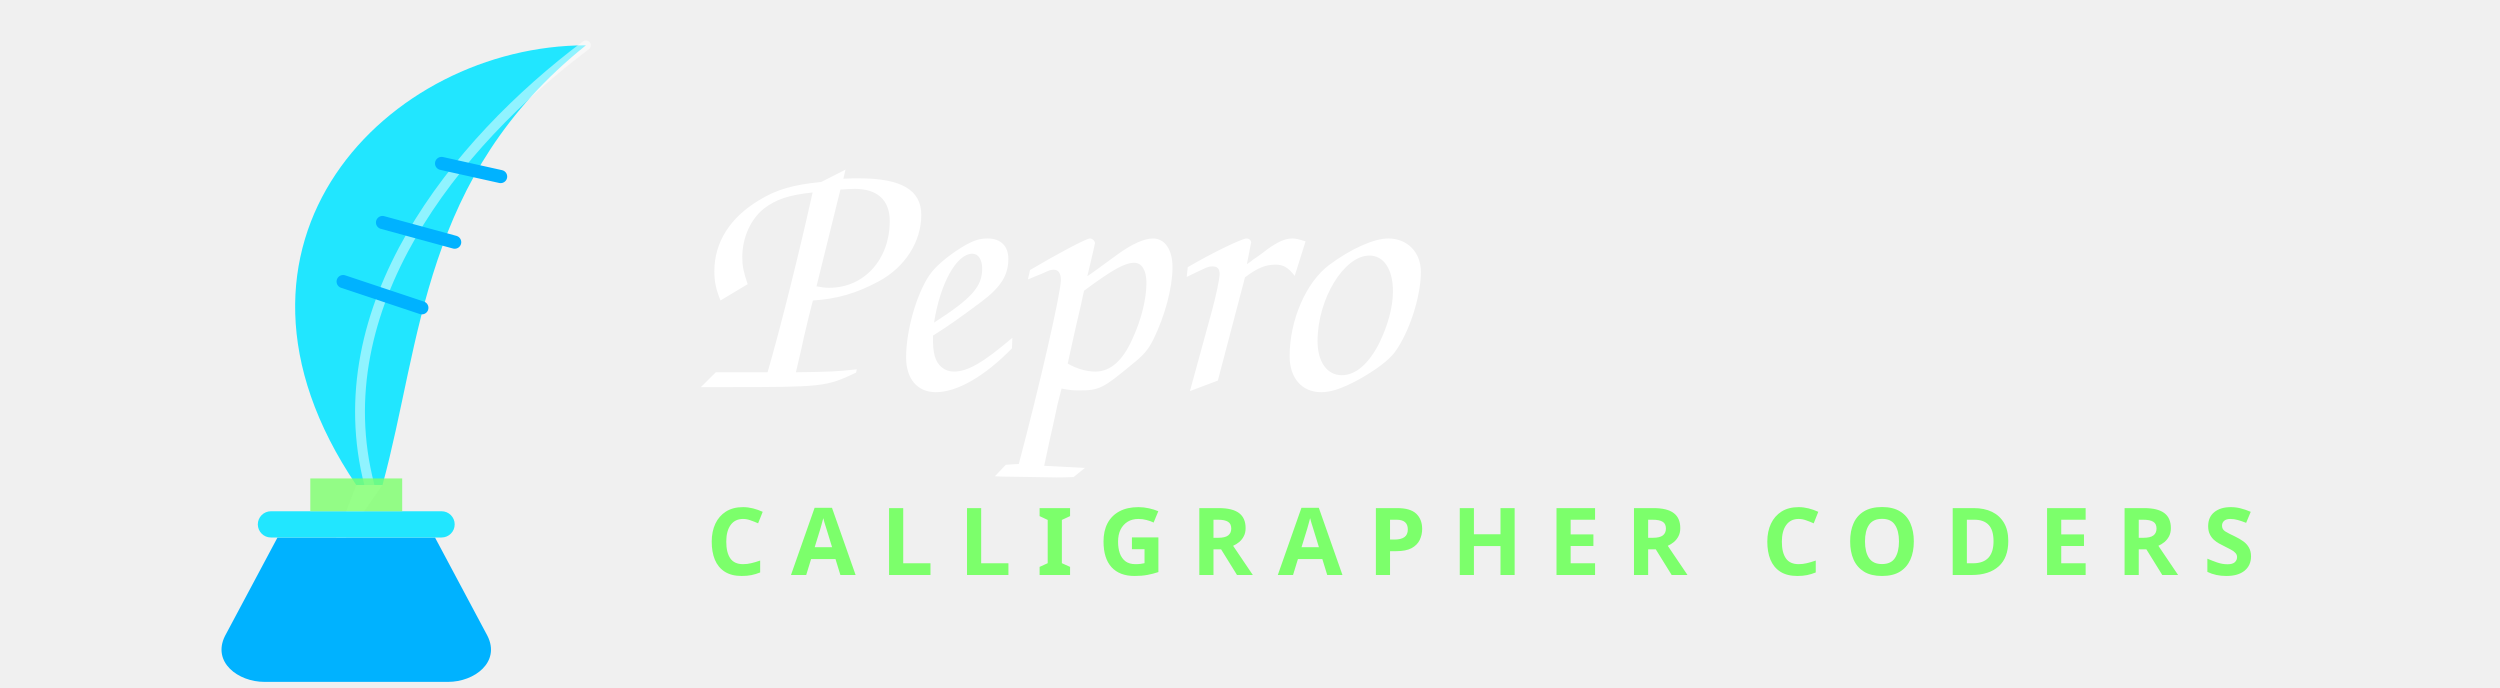
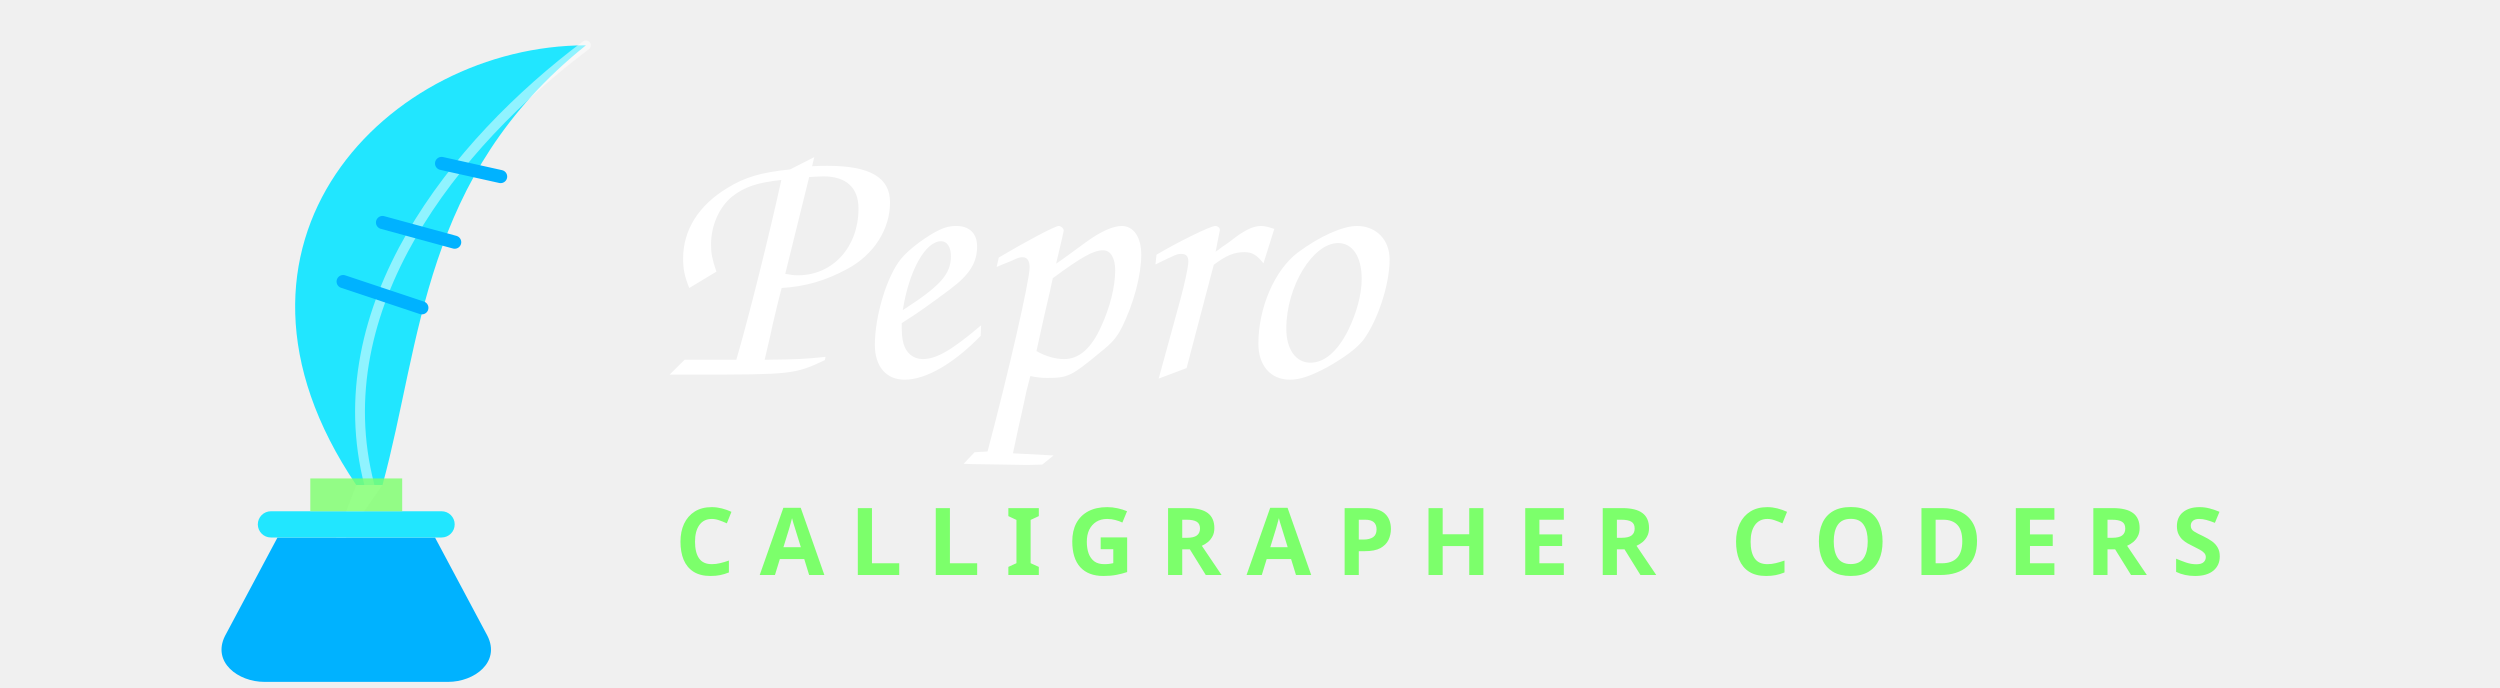
<svg xmlns="http://www.w3.org/2000/svg" width="400" height="110" viewBox="0 0 400 110" fill="none">
  <g transform="translate(15, 2) scale(1.05)">
    <path d="M 40 72 C 15 35 45 5 75 5 C 50 25 50 50 44 72 Z" fill="#21E6FF" />
    <path d="M 42 72 C 35 45 55 20 75 5" stroke="#FFFFFF" stroke-width="1.5" stroke-linecap="round" fill="none" opacity="0.5" />
    <path d="M 50 45 L 38 41" stroke="#00B2FF" stroke-width="2" stroke-linecap="round" fill="none" />
    <path d="M 55 35 L 44 32" stroke="#00B2FF" stroke-width="2" stroke-linecap="round" fill="none" />
    <path d="M 62 25 L 53 23" stroke="#00B2FF" stroke-width="2" stroke-linecap="round" fill="none" />
    <path d="M 40 72 L 35 85 L 44 72 Z" fill="#FFFFFF" opacity="0.9" />
    <path d="M 28 80 L 20 95 C 18 99 22 102 26 102 L 54 102 C 58 102 62 99 60 95 L 52 80 Z" fill="#00B2FF" />
    <rect x="25" y="76" width="30" height="4" rx="2" fill="#21E6FF" />
    <rect x="33" y="71" width="14" height="5" fill="#7CFF6B" opacity="0.8" />
  </g>
-   <text x="110" y="62" fill="#FFFFFF" font-family="'Brush Script MT', 'Great Vibes', 'Dancing Script', cursive, Georgia, serif" font-size="58" font-style="italic" font-weight="500">Pepro</text>
-   <text x="113" y="92" fill="#7CFF6B" font-family="Poppins, Montserrat, sans-serif" font-size="15" font-weight="600" letter-spacing="4">CALLIGRAPHER CODERS</text>
+   <text x="105" y="60" fill="#FFFFFF" font-family="'Brush Script MT', 'Great Vibes', 'Dancing Script', cursive, Georgia, serif" font-size="58" font-style="italic" font-weight="500">Pepro</text>
+   <text x="108" y="92" fill="#7CFF6B" font-family="Poppins, Montserrat, sans-serif" font-size="15" font-weight="600" letter-spacing="4">CALLIGRAPHER CODERS</text>
</svg>
